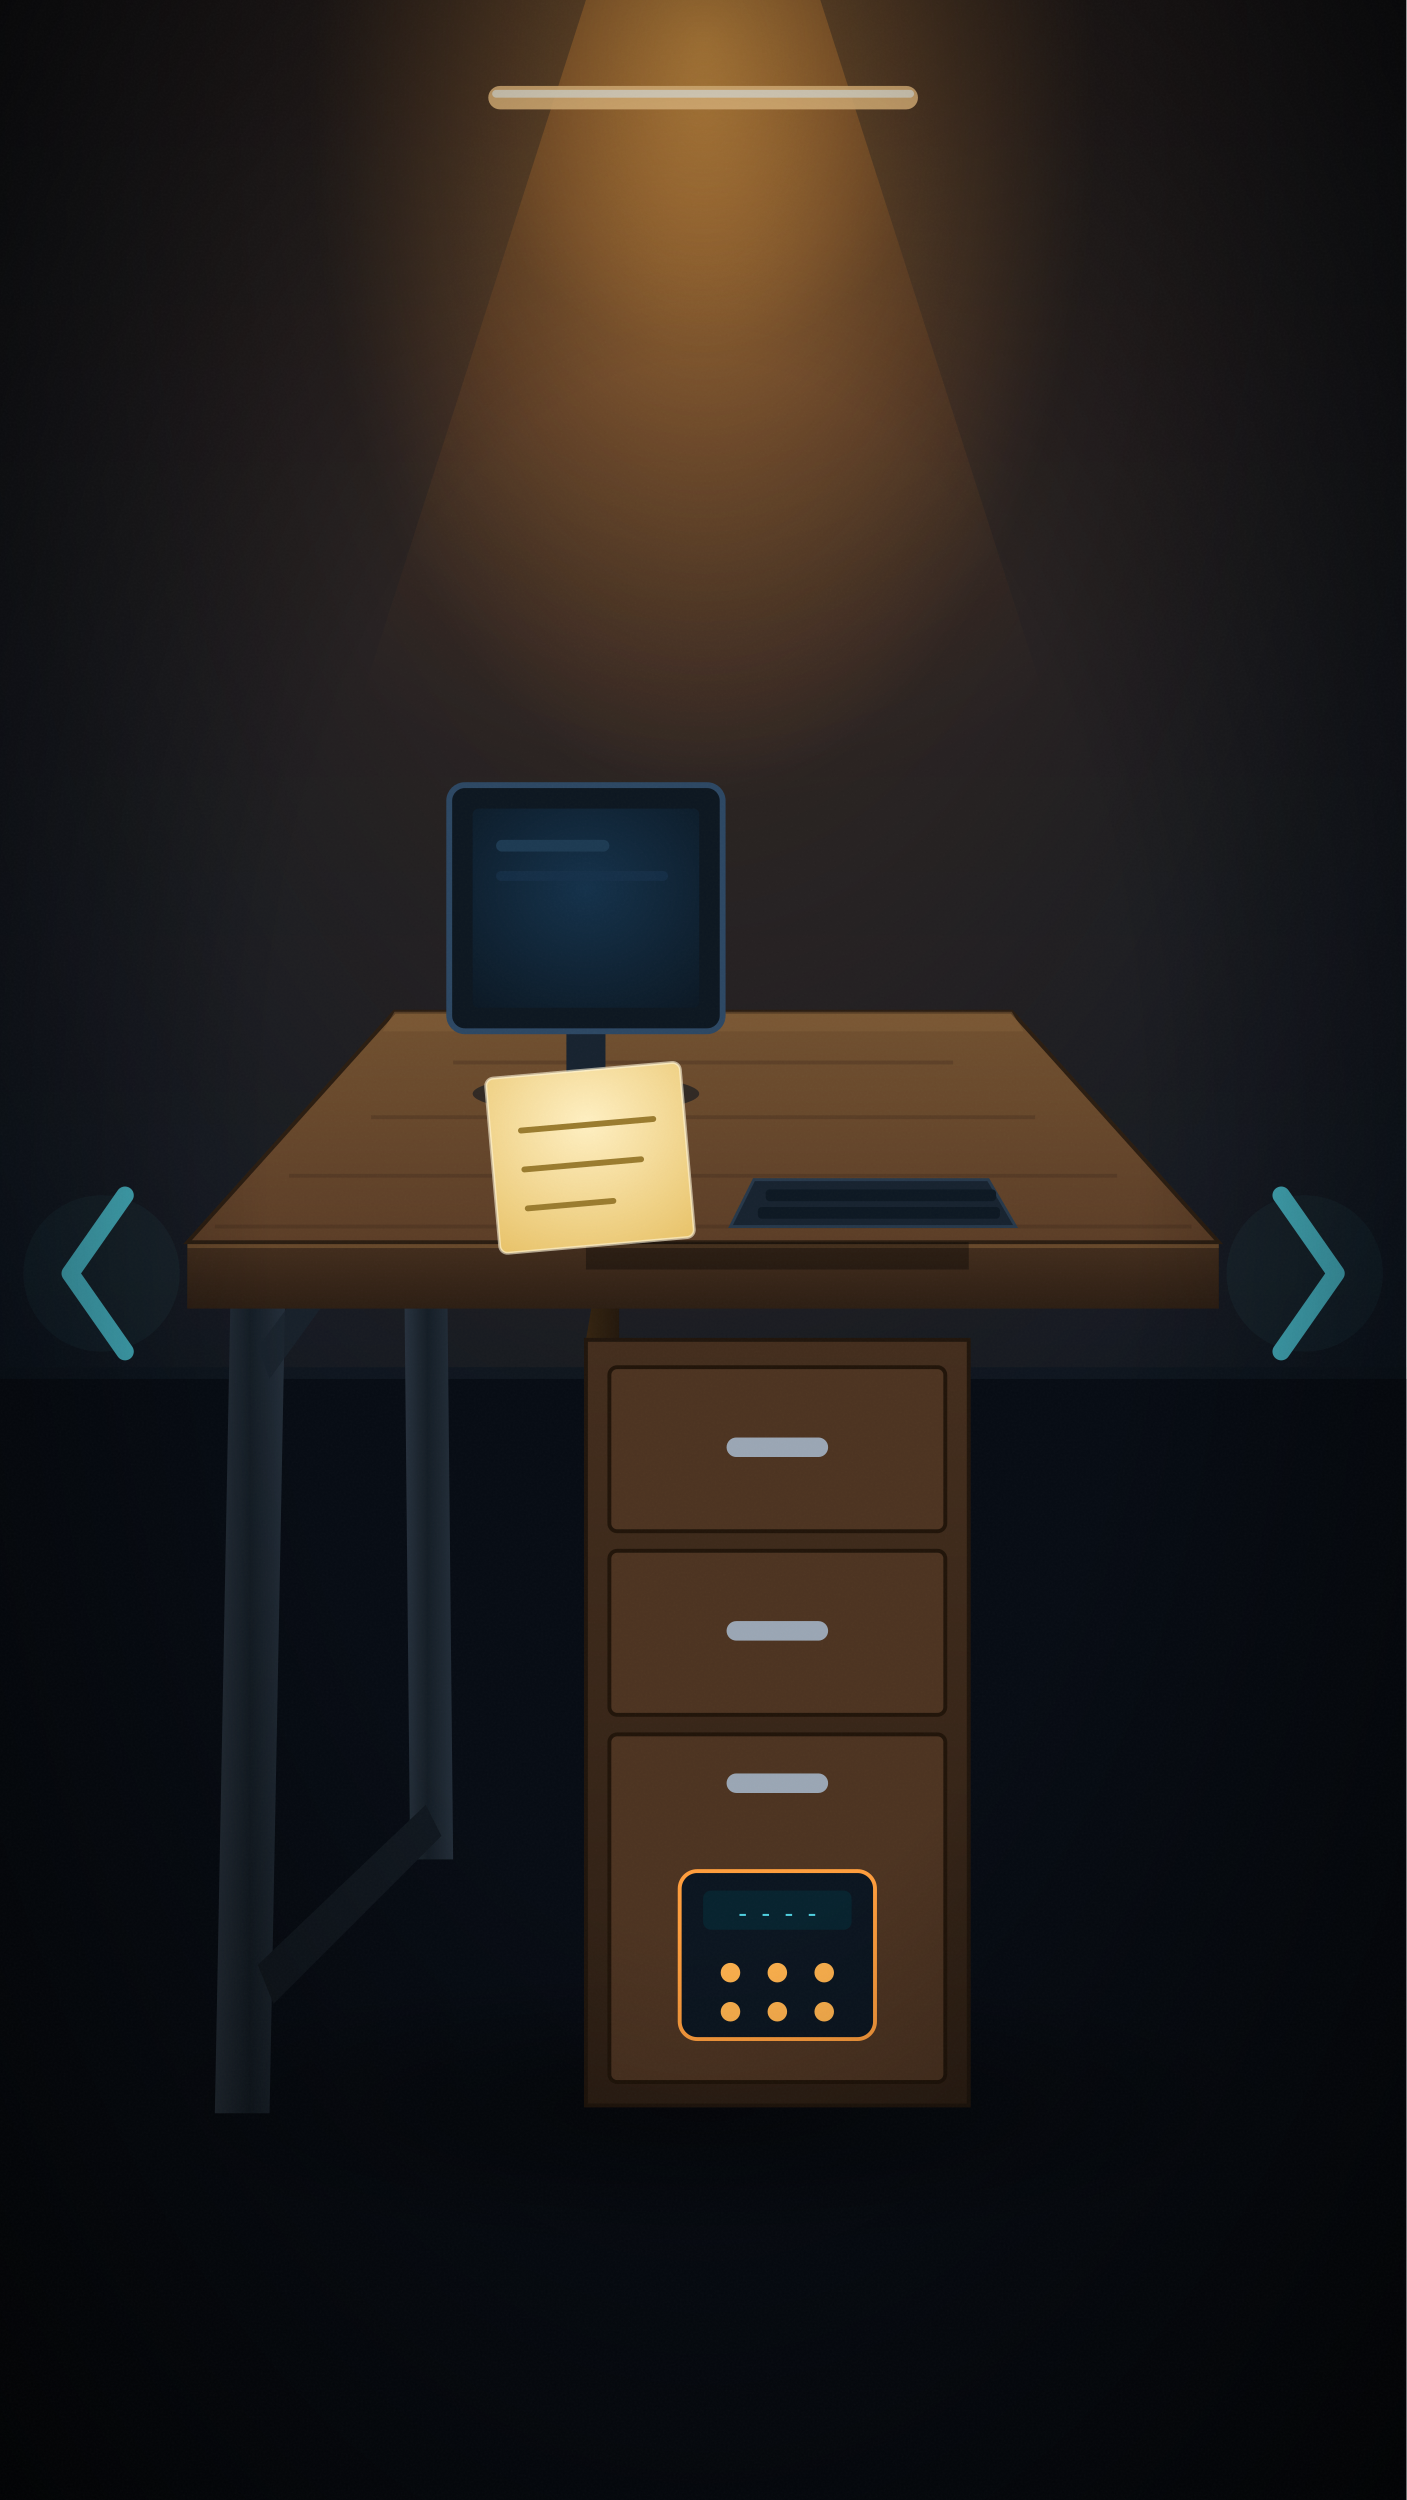
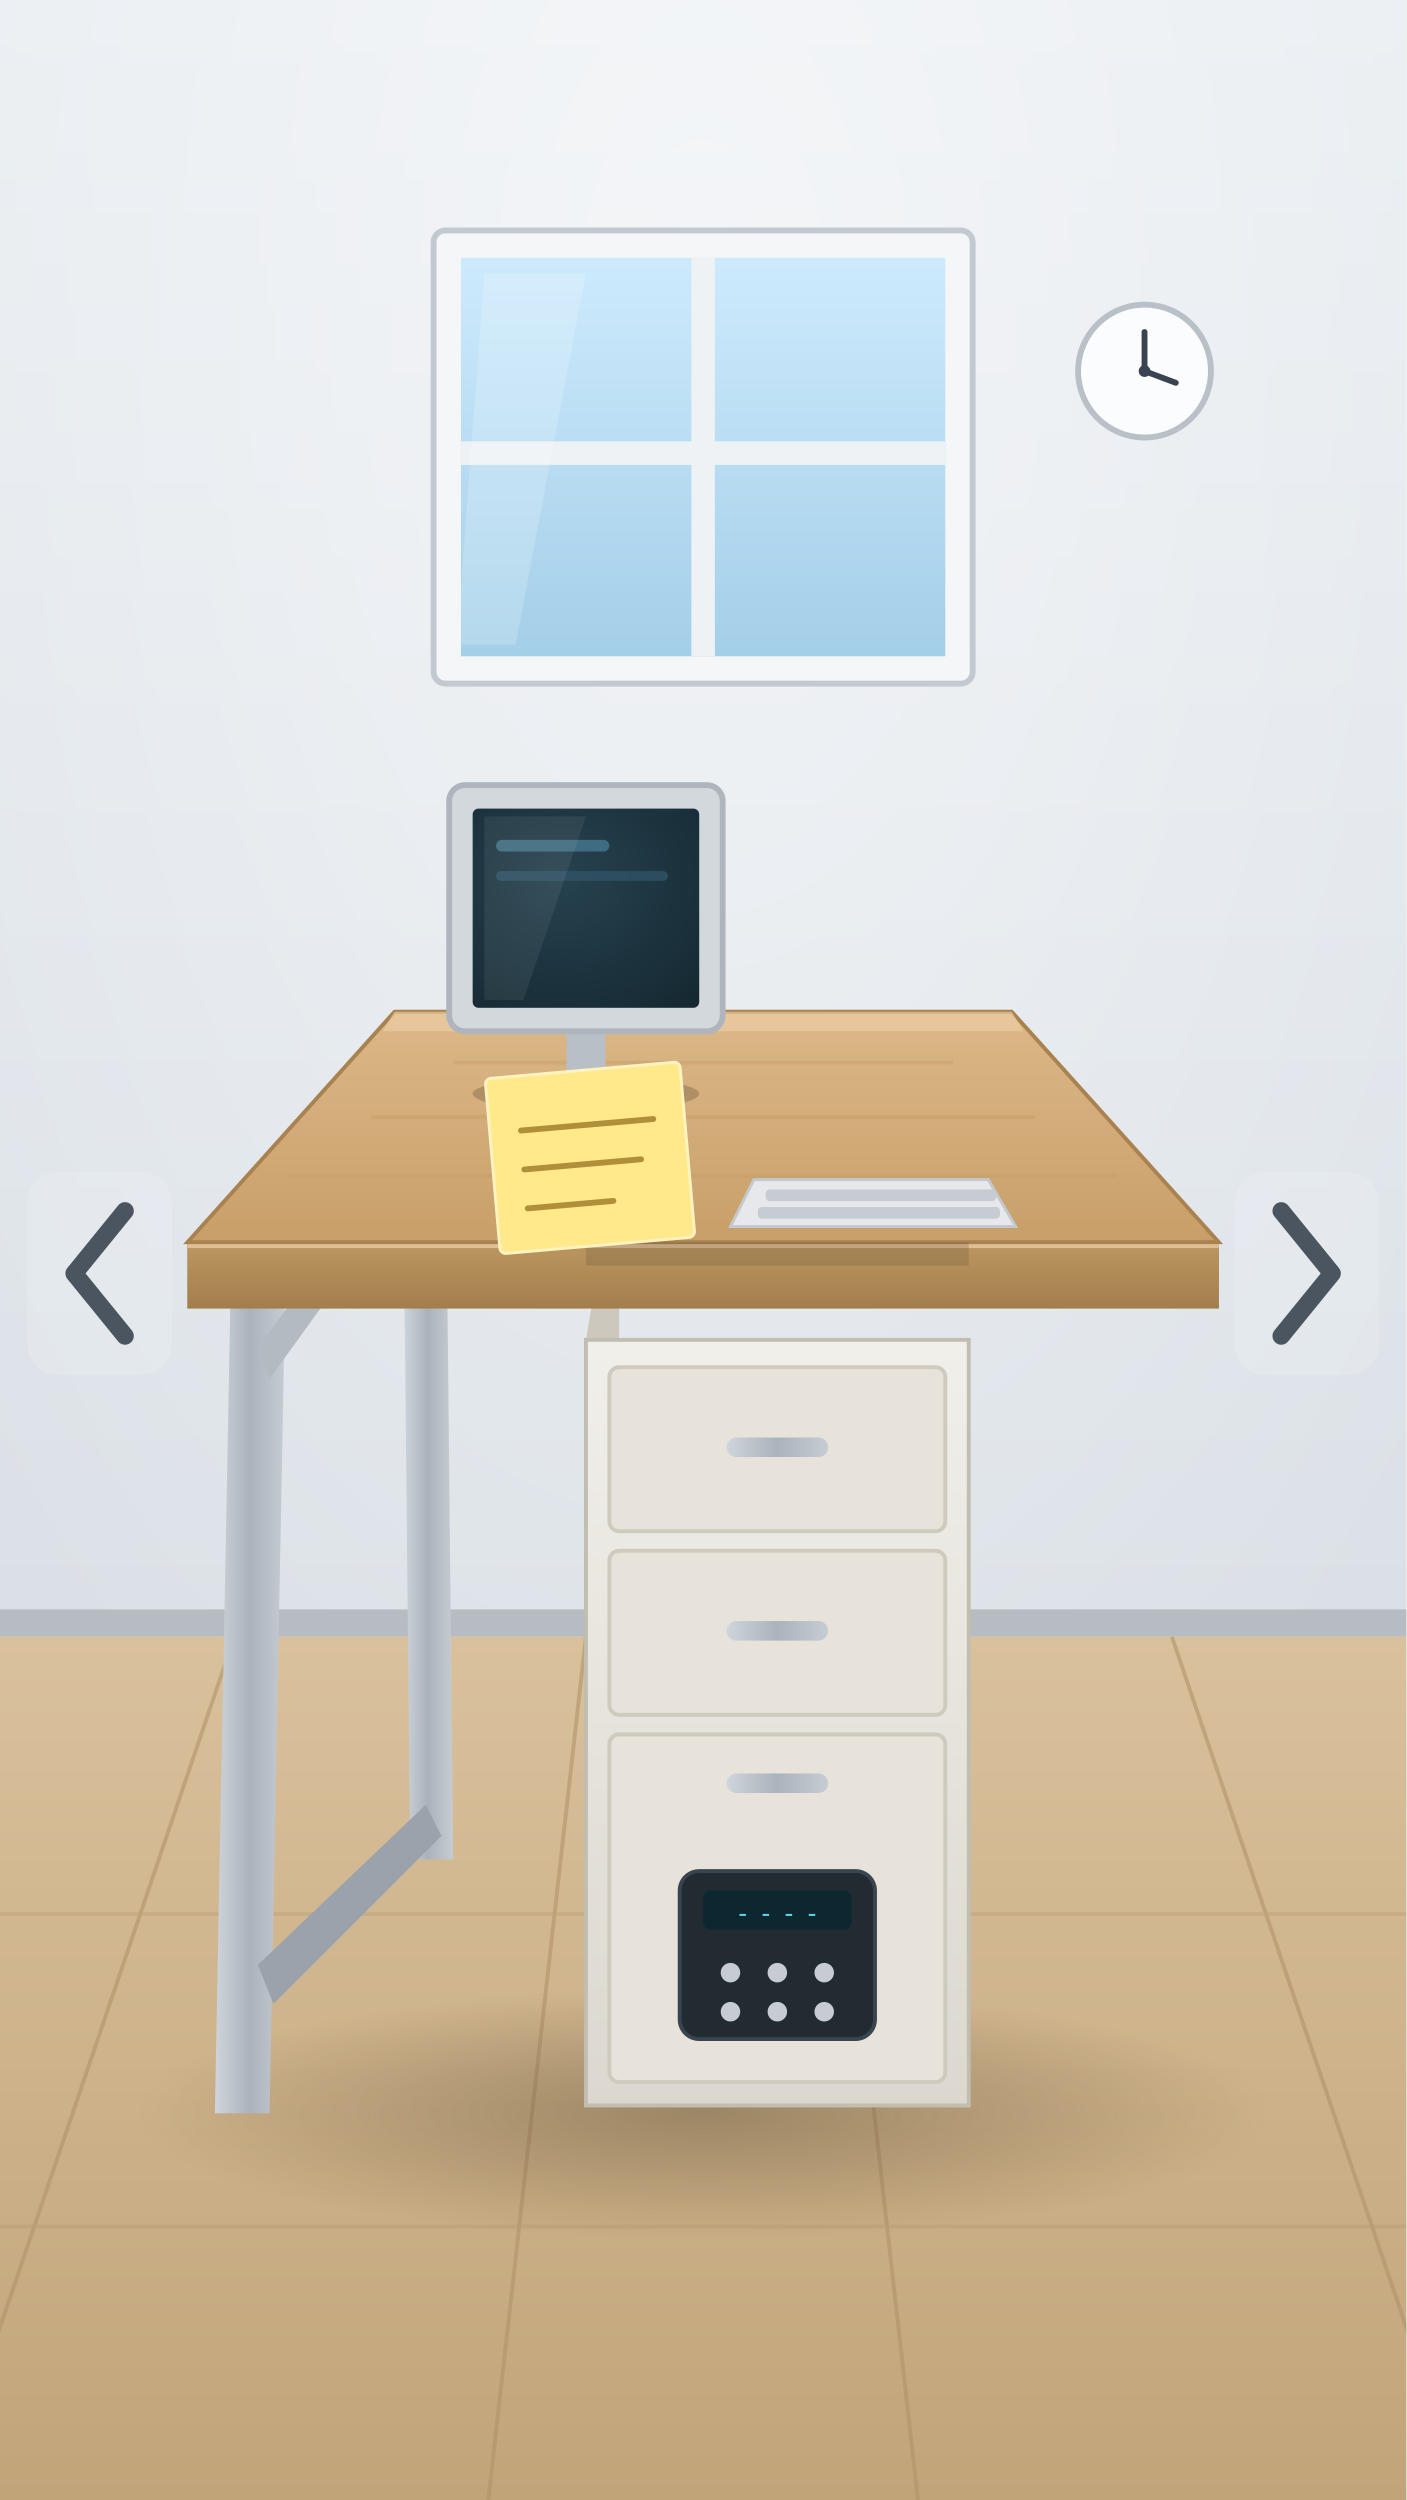
<svg xmlns="http://www.w3.org/2000/svg" viewBox="0 0 720 1280" preserveAspectRatio="xMidYMid slice">
  <defs>
-     <linearGradient id="room" x1="0" y1="0" x2="0" y2="1">
-       <stop offset="0" stop-color="#0a111c" />
-       <stop offset="0.5" stop-color="#0c1521" />
-       <stop offset="1" stop-color="#04070d" />
+     <linearGradient id="wall" x1="0" y1="0" x2="0" y2="1">
+       <stop offset="0" stop-color="#e9edf1" />
+       <stop offset="1" stop-color="#d2d9e0" />
    </linearGradient>
-     <radialGradient id="amber" cx="0.5" cy="0.04" r="0.7">
-       <stop offset="0" stop-color="#ffb24d" stop-opacity="0.55" />
-       <stop offset="0.4" stop-color="#ff8a2b" stop-opacity="0.12" />
-       <stop offset="1" stop-color="#ff8a2b" stop-opacity="0" />
+     <radialGradient id="roomlight" cx="0.5" cy="0.12" r="0.7">
+       <stop offset="0" stop-color="#ffffff" stop-opacity="0.5" />
+       <stop offset="1" stop-color="#ffffff" stop-opacity="0" />
    </radialGradient>
-     <radialGradient id="vig" cx="0.5" cy="0.46" r="0.74">
-       <stop offset="0.42" stop-color="#000" stop-opacity="0" />
-       <stop offset="1" stop-color="#000" stop-opacity="0.82" />
-     </radialGradient>
-     <radialGradient id="note" cx="0.5" cy="0.3" r="0.95">
-       <stop offset="0" stop-color="#fff0c2" />
-       <stop offset="1" stop-color="#e6bd5e" />
+     <linearGradient id="sky" x1="0" y1="0" x2="0" y2="1">
+       <stop offset="0" stop-color="#cdeafd" />
+       <stop offset="1" stop-color="#a4cfe8" />
+     </linearGradient>
+     <linearGradient id="floor" x1="0" y1="0" x2="0" y2="1">
+       <stop offset="0" stop-color="#d9c19c" />
+       <stop offset="1" stop-color="#c2a479" />
+     </linearGradient>
+     <radialGradient id="contact" cx="0.5" cy="0.5" r="0.5">
+       <stop offset="0" stop-color="#5a4a32" stop-opacity="0.42" />
+       <stop offset="1" stop-color="#5a4a32" stop-opacity="0" />
    </radialGradient>
    <linearGradient id="woodTop" x1="0" y1="0" x2="0" y2="1">
-       <stop offset="0" stop-color="#71502f" />
-       <stop offset="1" stop-color="#5b3d26" />
+       <stop offset="0" stop-color="#dcb888" />
+       <stop offset="1" stop-color="#c89f69" />
    </linearGradient>
    <linearGradient id="woodFront" x1="0" y1="0" x2="0" y2="1">
-       <stop offset="0" stop-color="#432d1c" />
-       <stop offset="1" stop-color="#2c1d12" />
+       <stop offset="0" stop-color="#bd9760" />
+       <stop offset="1" stop-color="#a37e4d" />
    </linearGradient>
    <linearGradient id="woodSide" x1="0" y1="0" x2="1" y2="0">
-       <stop offset="0" stop-color="#34230f" />
-       <stop offset="1" stop-color="#22160b" />
+       <stop offset="0" stop-color="#a9824f" />
+       <stop offset="1" stop-color="#946f42" />
    </linearGradient>
-     <linearGradient id="leg" x1="0" y1="0" x2="1" y2="0">
-       <stop offset="0" stop-color="#28333f" />
-       <stop offset="0.5" stop-color="#131c25" />
-       <stop offset="1" stop-color="#222d39" />
+     <linearGradient id="ped" x1="0" y1="0" x2="0" y2="1">
+       <stop offset="0" stop-color="#f1efea" />
+       <stop offset="1" stop-color="#dcd8cf" />
    </linearGradient>
-     <radialGradient id="screen" cx="0.5" cy="0.4" r="0.8">
-       <stop offset="0" stop-color="#13314a" />
-       <stop offset="1" stop-color="#0a1622" />
+     <linearGradient id="metal" x1="0" y1="0" x2="1" y2="0">
+       <stop offset="0" stop-color="#cfd5db" />
+       <stop offset="0.5" stop-color="#aab2bb" />
+       <stop offset="1" stop-color="#c6ccd3" />
+     </linearGradient>
+     <radialGradient id="screen" cx="0.4" cy="0.35" r="0.9">
+       <stop offset="0" stop-color="#26424f" />
+       <stop offset="1" stop-color="#142730" />
    </radialGradient>
-     <radialGradient id="floorShadow" cx="0.5" cy="0.5" r="0.5">
-       <stop offset="0" stop-color="#000" stop-opacity="0.55" />
-       <stop offset="1" stop-color="#000" stop-opacity="0" />
-     </radialGradient>
-     <filter id="grain">
-       <feTurbulence type="fractalNoise" baseFrequency="0.9" numOctaves="2" stitchTiles="stitch" />
-       <feColorMatrix type="saturate" values="0" />
-       <feComponentTransfer>
-         <feFuncA type="linear" slope="0.05" />
-       </feComponentTransfer>
-     </filter>
  </defs>
-   <rect width="720" height="1280" fill="url(#room)" />
-   <polygon points="300,0 420,0 600,560 120,560" fill="url(#amber)" />
-   <rect width="720" height="1280" fill="url(#amber)" />
-   <rect x="250" y="44" width="220" height="12" rx="6" fill="#ffce8a" opacity="0.9" />
-   <rect x="252" y="46" width="216" height="4" rx="2" fill="#fff4dc" />
-   <rect x="0" y="700" width="720" height="6" fill="#0a121c" opacity="0.7" />
-   <polygon points="0,706 720,706 720,1280 0,1280" fill="#060b13" />
-   <ellipse cx="360" cy="1080" rx="300" ry="70" fill="url(#floorShadow)" />
-   <g stroke="#4fd0e0" stroke-width="9" stroke-linecap="round" stroke-linejoin="round" fill="none" opacity="0.85">
-     <circle cx="52" cy="652" r="40" fill="#4fd0e0" opacity="0.06" stroke="none" />
-     <polyline points="64,612 36,652 64,692" />
-     <circle cx="668" cy="652" r="40" fill="#4fd0e0" opacity="0.06" stroke="none" />
-     <polyline points="656,612 684,652 656,692" />
+   <rect width="720" height="1280" fill="url(#wall)" />
+   <rect width="720" height="1280" fill="url(#roomlight)" />
+   <rect x="222" y="118" width="276" height="232" rx="6" fill="#f4f6f8" stroke="#c2c9d1" stroke-width="3" />
+   <rect x="236" y="132" width="248" height="204" fill="url(#sky)" />
+   <rect x="354" y="132" width="12" height="204" fill="#eef2f5" />
+   <rect x="236" y="226" width="248" height="12" fill="#eef2f5" />
+   <polygon points="248,140 300,140 264,330 236,330 236,300" fill="#ffffff" opacity="0.18" />
+   <circle cx="586" cy="190" r="34" fill="#fbfcfd" stroke="#b9c0c8" stroke-width="3" />
+   <circle cx="586" cy="190" r="3" fill="#3a4350" />
+   <line x1="586" y1="190" x2="586" y2="170" stroke="#3a4350" stroke-width="3" stroke-linecap="round" />
+   <line x1="586" y1="190" x2="602" y2="196" stroke="#3a4350" stroke-width="3" stroke-linecap="round" />
+   <rect x="0" y="824" width="720" height="14" fill="#b7bcc2" />
+   <polygon points="0,838 720,838 720,1280 0,1280" fill="url(#floor)" />
+   <g stroke="#b1936a" stroke-width="2" opacity="0.6">
+     <line x1="120" y1="838" x2="-30" y2="1280" />
+     <line x1="300" y1="838" x2="250" y2="1280" />
+     <line x1="420" y1="838" x2="470" y2="1280" />
+     <line x1="600" y1="838" x2="750" y2="1280" />
+     <line x1="0" y1="980" x2="720" y2="980" opacity="0.5" />
+     <line x1="0" y1="1140" x2="720" y2="1140" opacity="0.5" />
  </g>
-   <polygon points="118,664 146,664 138,1082 110,1082" fill="url(#leg)" />
-   <polygon points="206,556 228,556 232,952 210,952" fill="url(#leg)" />
-   <polygon points="132,1006 218,924 226,940 140,1026" fill="#10171f" />
-   <polygon points="132,690 210,584 216,598 138,706" fill="#16202b" opacity="0.8" />
-   <polygon points="300,686 317,586 317,869 300,1078" fill="url(#woodSide)" />
-   <rect x="300" y="686" width="196" height="392" fill="url(#woodFront)" stroke="#1f140b" stroke-width="2" />
-   <rect x="312" y="700" width="172" height="84" rx="4" fill="#4c3320" stroke="#201308" stroke-width="2" />
-   <rect x="372" y="736" width="52" height="10" rx="5" fill="#9aa6b4" />
-   <rect x="312" y="794" width="172" height="84" rx="4" fill="#4c3320" stroke="#201308" stroke-width="2" />
-   <rect x="372" y="830" width="52" height="10" rx="5" fill="#9aa6b4" />
-   <rect x="312" y="888" width="172" height="178" rx="4" fill="#4c3320" stroke="#201308" stroke-width="2" />
-   <rect x="372" y="908" width="52" height="10" rx="5" fill="#9aa6b4" />
-   <rect x="348" y="958" width="100" height="86" rx="9" fill="#0a141f" stroke="#ff9d3c" stroke-width="2" />
-   <rect x="360" y="968" width="76" height="20" rx="4" fill="#06222e" />
-   <text x="398" y="984" font-family="Chakra Petch, monospace" font-size="13" fill="#4fd0e0" text-anchor="middle" letter-spacing="4">----</text>
-   <g fill="#ffb24d">
+   <ellipse cx="360" cy="1082" rx="290" ry="64" fill="url(#contact)" />
+   <g>
+     <rect x="14" y="600" width="74" height="104" rx="16" fill="#ffffff" opacity="0.14" />
+     <rect x="632" y="600" width="74" height="104" rx="16" fill="#ffffff" opacity="0.14" />
+     <g stroke="#2f3b46" stroke-width="9" stroke-linecap="round" stroke-linejoin="round" fill="none" opacity="0.85">
+       <polyline points="64,620 38,652 64,684" />
+       <polyline points="656,620 682,652 656,684" />
+     </g>
+   </g>
+   <polygon points="118,664 146,664 138,1082 110,1082" fill="url(#metal)" />
+   <polygon points="206,556 228,556 232,952 210,952" fill="url(#metal)" />
+   <polygon points="132,1006 218,924 226,940 140,1026" fill="#9aa3ac" />
+   <polygon points="132,690 210,584 216,598 138,706" fill="#b3bac1" />
+   <polygon points="300,686 317,586 317,869 300,1078" fill="#cdc8bd" />
+   <rect x="300" y="686" width="196" height="392" fill="url(#ped)" stroke="#c2bdb1" stroke-width="2" />
+   <rect x="312" y="700" width="172" height="84" rx="5" fill="#e7e3da" stroke="#cfcabe" stroke-width="2" />
+   <rect x="372" y="736" width="52" height="10" rx="5" fill="url(#metal)" />
+   <rect x="312" y="794" width="172" height="84" rx="5" fill="#e7e3da" stroke="#cfcabe" stroke-width="2" />
+   <rect x="372" y="830" width="52" height="10" rx="5" fill="url(#metal)" />
+   <rect x="312" y="888" width="172" height="178" rx="5" fill="#e7e3da" stroke="#cfcabe" stroke-width="2" />
+   <rect x="372" y="908" width="52" height="10" rx="5" fill="url(#metal)" />
+   <rect x="348" y="958" width="100" height="86" rx="10" fill="#222a32" stroke="#3a444e" stroke-width="2" />
+   <rect x="360" y="968" width="76" height="20" rx="4" fill="#0d2730" />
+   <text x="398" y="984" font-family="Chakra Petch, monospace" font-size="13" fill="#5fd6e6" text-anchor="middle" letter-spacing="4">----</text>
+   <g fill="#c7ccd2">
    <circle cx="374" cy="1010" r="5" />
    <circle cx="398" cy="1010" r="5" />
    <circle cx="422" cy="1010" r="5" />
    <circle cx="374" cy="1030" r="5" />
    <circle cx="398" cy="1030" r="5" />
    <circle cx="422" cy="1030" r="5" />
  </g>
  <polygon points="96,636 202,518 202,552 96,670" fill="url(#woodSide)" />
-   <polygon points="624,636 518,518 518,552 624,670" fill="#22160b" />
+   <polygon points="624,636 518,518 518,552 624,670" fill="#946f42" />
  <rect x="96" y="636" width="528" height="34" fill="url(#woodFront)" />
-   <rect x="96" y="636" width="528" height="3" fill="#8a6238" opacity="0.5" />
-   <polygon points="202,518 518,518 624,636 96,636" fill="url(#woodTop)" stroke="#2a1c10" stroke-width="2" />
-   <g stroke="#3a2616" stroke-width="2" opacity="0.3">
+   <rect x="96" y="636" width="528" height="3" fill="#ecd2ad" opacity="0.7" />
+   <polygon points="202,518 518,518 624,636 96,636" fill="url(#woodTop)" stroke="#a9824f" stroke-width="2" />
+   <g stroke="#c29c66" stroke-width="2" opacity="0.4">
    <line x1="232" y1="544" x2="488" y2="544" />
    <line x1="190" y1="572" x2="530" y2="572" />
    <line x1="148" y1="602" x2="572" y2="602" />
    <line x1="110" y1="628" x2="610" y2="628" />
  </g>
-   <polygon points="202,518 518,518 524,528 196,528" fill="#825e38" opacity="0.5" />
-   <rect x="300" y="636" width="196" height="14" fill="#000" opacity="0.35" />
-   <ellipse cx="300" cy="560" rx="58" ry="10" fill="#0a121c" opacity="0.6" />
-   <rect x="290" y="524" width="20" height="38" fill="#16222f" />
-   <rect x="230" y="402" width="140" height="126" rx="8" fill="#0c1620" stroke="#2c4763" stroke-width="3" />
+   <polygon points="202,518 518,518 524,528 196,528" fill="#ecd0a6" opacity="0.6" />
+   <rect x="300" y="636" width="196" height="12" fill="#5a4a32" opacity="0.22" />
+   <ellipse cx="300" cy="560" rx="58" ry="9" fill="#000" opacity="0.18" />
+   <rect x="290" y="524" width="20" height="38" fill="#b9bfc6" />
+   <rect x="230" y="402" width="140" height="126" rx="8" fill="#d3d8dd" stroke="#aeb5bd" stroke-width="3" />
  <rect x="242" y="414" width="116" height="102" rx="3" fill="url(#screen)" />
-   <rect x="254" y="430" width="58" height="6" rx="3" fill="#1c3a52" />
-   <rect x="254" y="446" width="88" height="5" rx="2.5" fill="#16304a" opacity="0.7" />
-   <polygon points="386,604 506,604 520,628 374,628" fill="#16222f" stroke="#26384a" stroke-width="1.5" />
-   <g fill="#0c1722">
+   <rect x="254" y="430" width="58" height="6" rx="3" fill="#3f6c80" />
+   <rect x="254" y="446" width="88" height="5" rx="2.5" fill="#2f5366" opacity="0.8" />
+   <polygon points="248,418 300,418 268,512 248,512" fill="#ffffff" opacity="0.07" />
+   <polygon points="386,604 506,604 520,628 374,628" fill="#e6e8eb" stroke="#c3c9cf" stroke-width="1.5" />
+   <g fill="#c6ccd2">
    <rect x="392" y="609" width="118" height="6" rx="2" />
    <rect x="388" y="618" width="124" height="6" rx="2" />
  </g>
  <g transform="rotate(-5 300 592)">
-     <rect x="252" y="548" width="100" height="90" rx="4" fill="url(#note)" />
-     <rect x="252" y="548" width="100" height="90" rx="4" fill="none" stroke="#fff6da" stroke-width="1.5" opacity="0.6" />
-     <line x1="268" y1="576" x2="336" y2="576" stroke="#9a7b2e" stroke-width="3" stroke-linecap="round" />
-     <line x1="268" y1="596" x2="328" y2="596" stroke="#9a7b2e" stroke-width="3" stroke-linecap="round" />
-     <line x1="268" y1="616" x2="312" y2="616" stroke="#9a7b2e" stroke-width="3" stroke-linecap="round" />
+     <rect x="252" y="548" width="100" height="90" rx="3" fill="#ffe98a" />
+     <rect x="252" y="548" width="100" height="90" rx="3" fill="none" stroke="#fff3c0" stroke-width="1.5" />
+     <line x1="268" y1="576" x2="336" y2="576" stroke="#b08f3a" stroke-width="3" stroke-linecap="round" />
+     <line x1="268" y1="596" x2="328" y2="596" stroke="#b08f3a" stroke-width="3" stroke-linecap="round" />
+     <line x1="268" y1="616" x2="312" y2="616" stroke="#b08f3a" stroke-width="3" stroke-linecap="round" />
  </g>
-   <rect width="720" height="1280" fill="url(#vig)" />
-   <rect width="720" height="1280" filter="url(#grain)" opacity="0.5" />
</svg>
